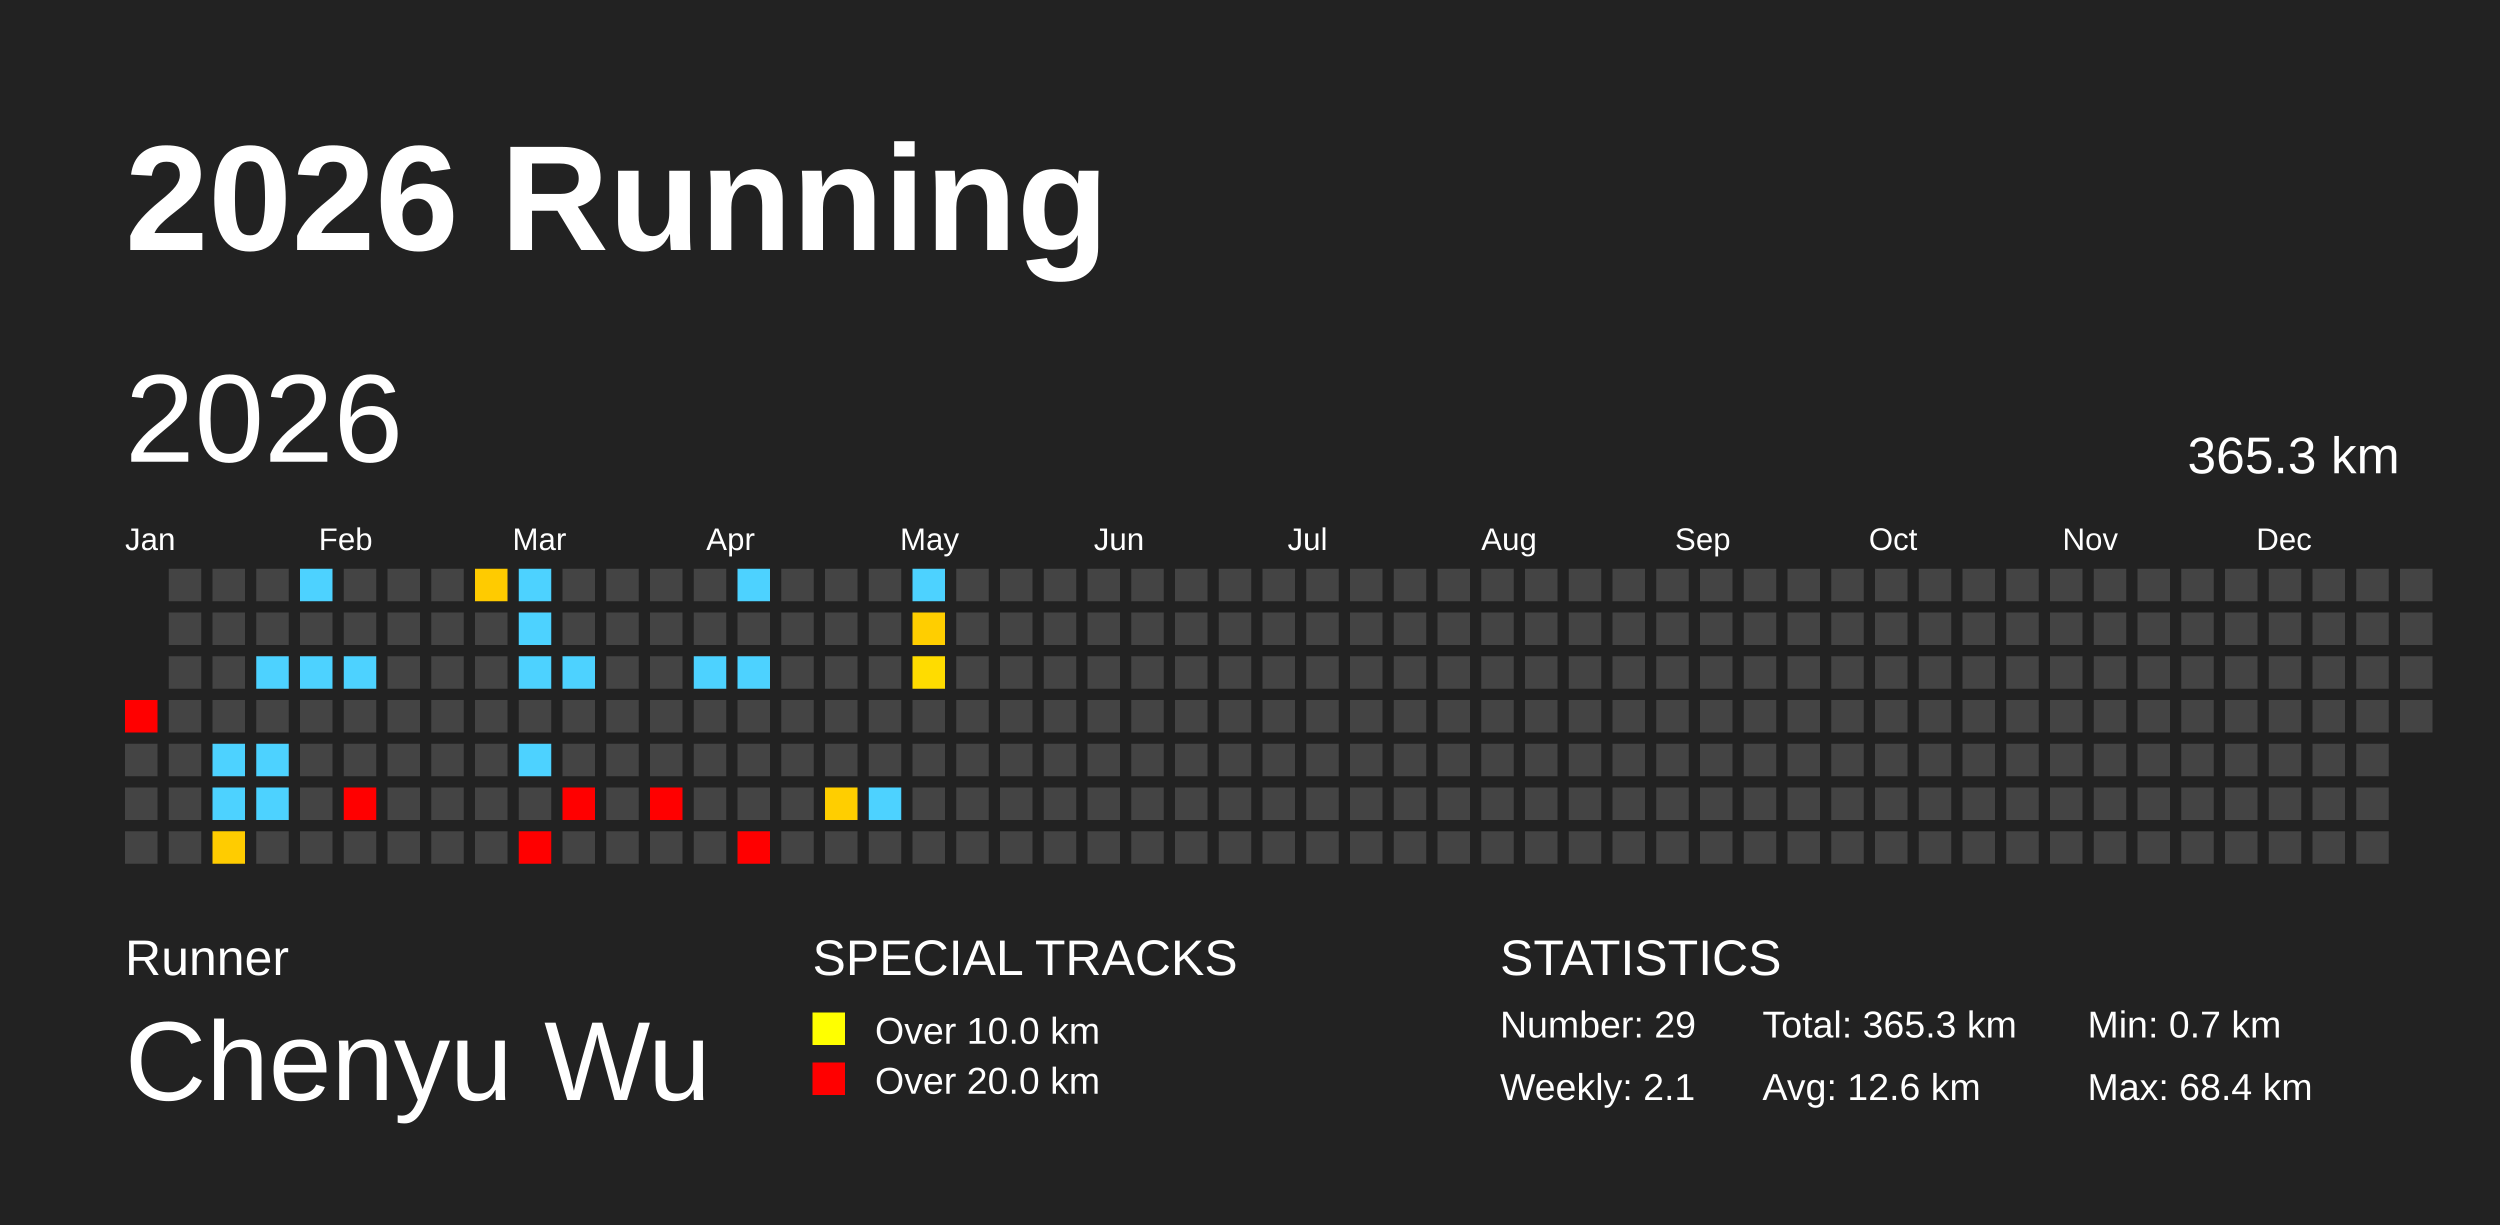
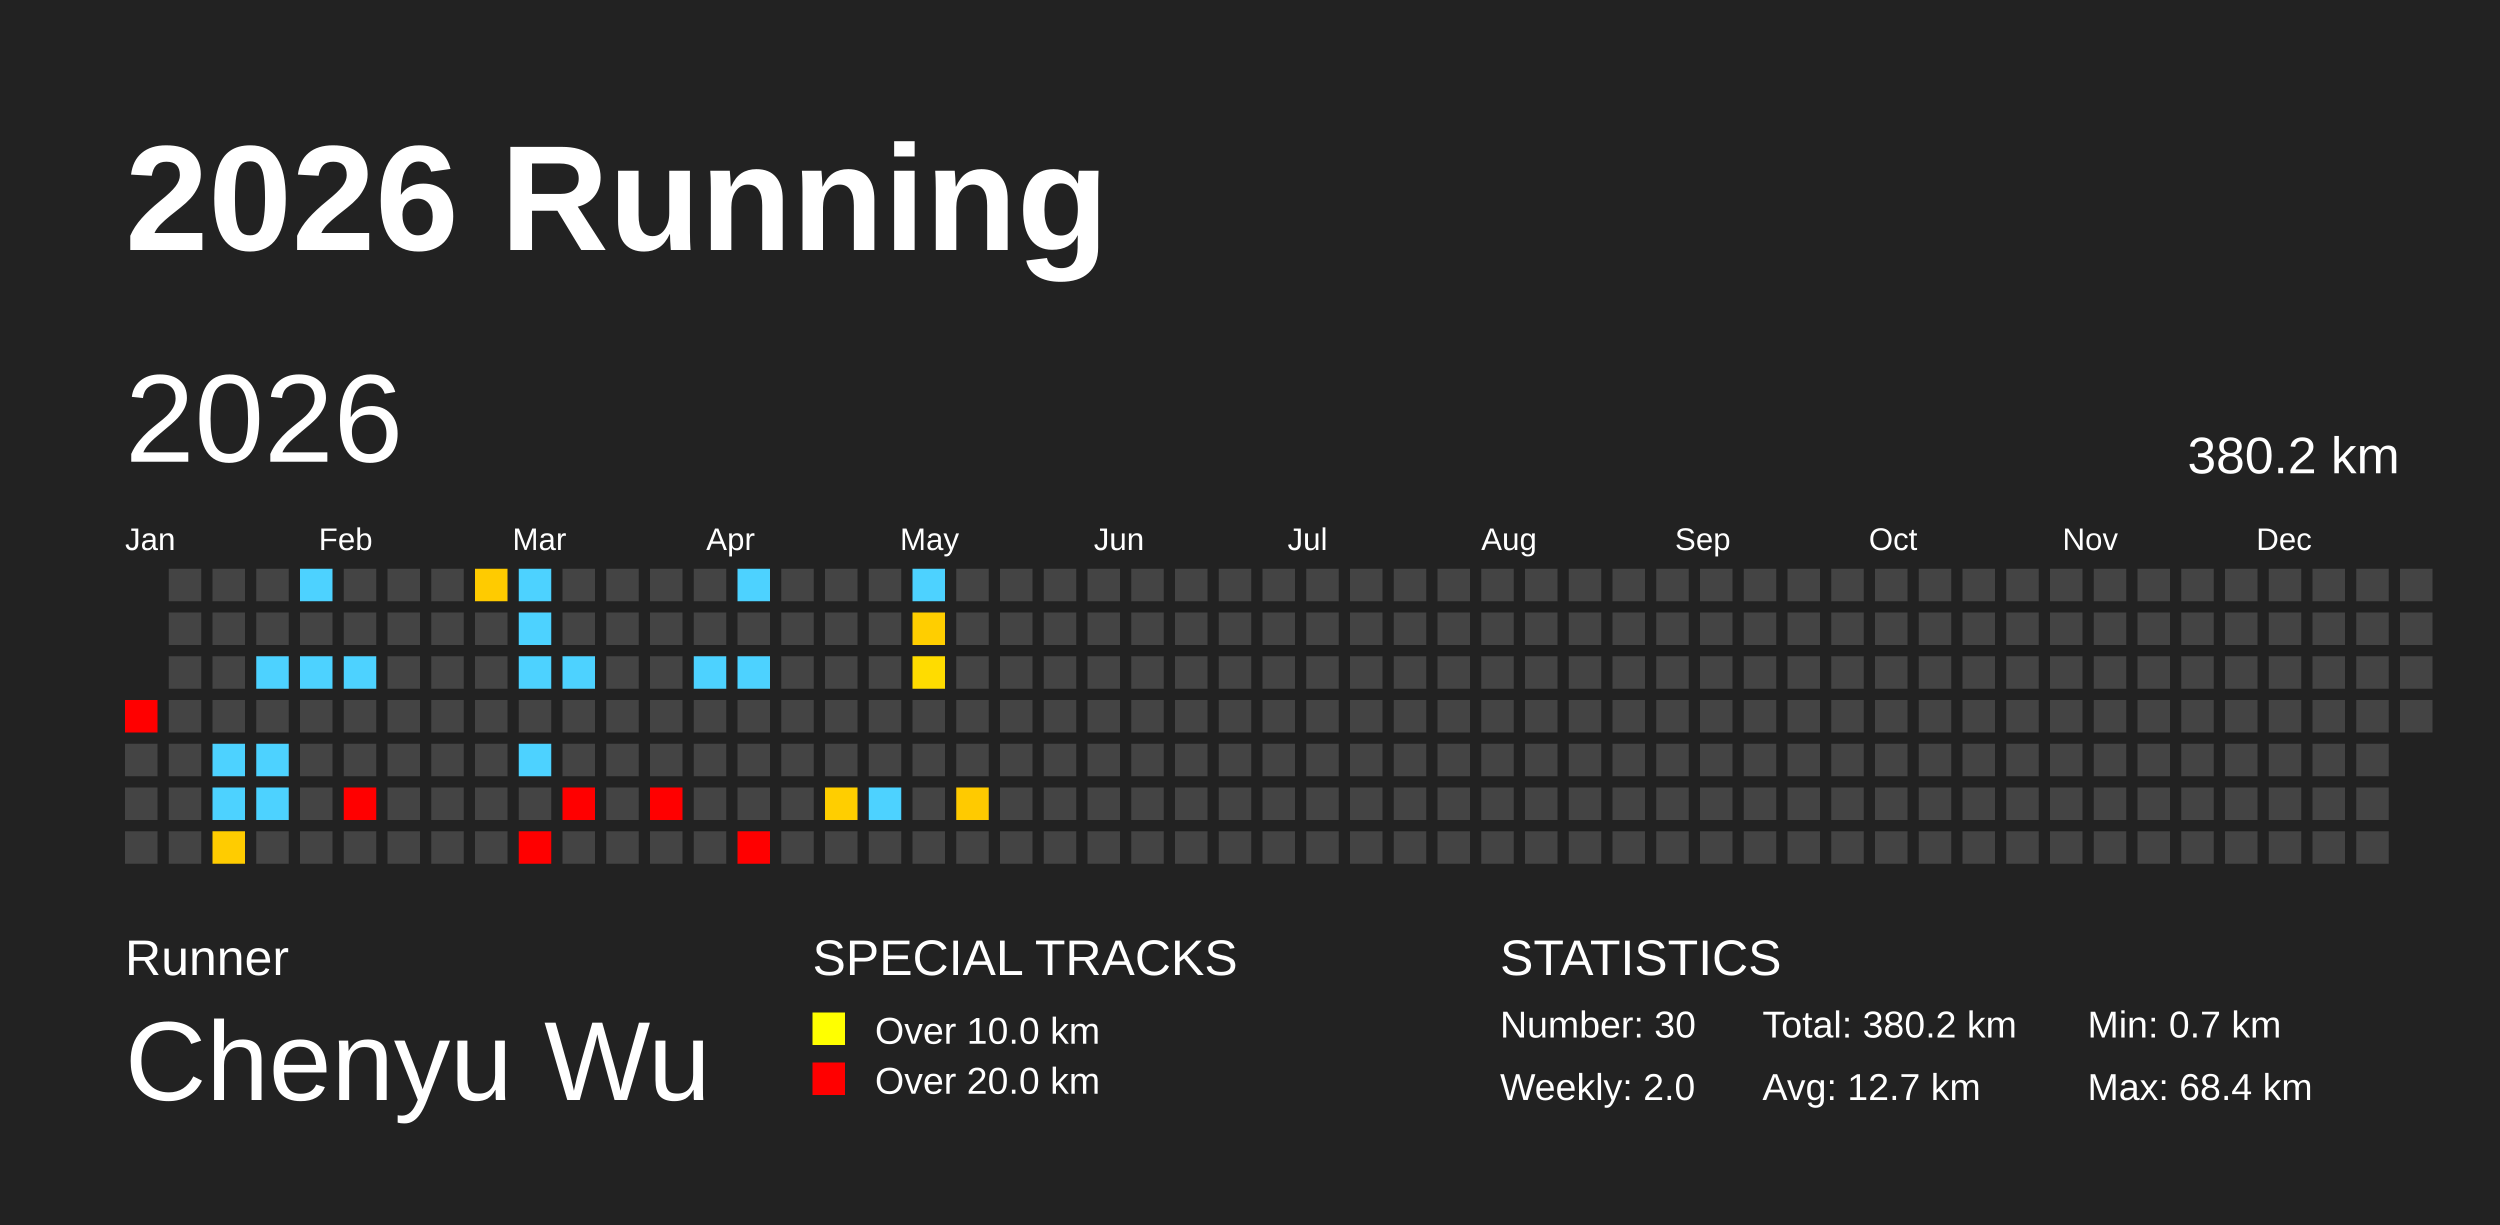
<svg xmlns="http://www.w3.org/2000/svg" baseProfile="full" height="98mm" version="1.1" viewBox="0,0,200,98" width="200mm">
  <defs />
  <rect fill="#222222" height="98" width="200" x="0" y="0" />
  <text fill="#FFFFFF" style="font-size:12px; font-family:Arial; font-weight:bold;" x="10" y="20">2026 Running</text>
  <text fill="#FFFFFF" style="font-size:4px; font-family:Arial" x="10" y="78">Runner</text>
  <text fill="#FFFFFF" style="font-size:9px; font-family:Arial" x="10" y="88">Chenyu Wu</text>
  <text fill="#FFFFFF" style="font-size:4px; font-family:Arial" x="65" y="78">SPECIAL TRACKS</text>
  <rect fill="yellow" height="2.6" width="2.6" x="65" y="81" />
  <text fill="#FFFFFF" style="font-size:3px; font-family:Arial" x="70" y="83.5">Over 10.0 km</text>
  <rect fill="red" height="2.6" width="2.6" x="65" y="85" />
  <text fill="#FFFFFF" style="font-size:3px; font-family:Arial" x="70" y="87.5">Over 20.0 km</text>
  <text fill="#FFFFFF" style="font-size:4px; font-family:Arial" x="120" y="78">STATISTICS</text>
-   <text fill="#FFFFFF" style="font-size:3px; font-family:Arial" x="120" y="83">Number: 29</text>
-   <text fill="#FFFFFF" style="font-size:3px; font-family:Arial" x="120" y="88">Weekly: 2.1</text>
-   <text fill="#FFFFFF" style="font-size:3px; font-family:Arial" x="141" y="83">Total: 365.3 km</text>
-   <text fill="#FFFFFF" style="font-size:3px; font-family:Arial" x="141" y="88">Avg: 12.6 km</text>
+   <text fill="#FFFFFF" style="font-size:3px; font-family:Arial" x="120" y="83">Number: 30</text>
+   <text fill="#FFFFFF" style="font-size:3px; font-family:Arial" x="120" y="88">Weekly: 2.0</text>
+   <text fill="#FFFFFF" style="font-size:3px; font-family:Arial" x="141" y="83">Total: 380.2 km</text>
+   <text fill="#FFFFFF" style="font-size:3px; font-family:Arial" x="141" y="88">Avg: 12.7 km</text>
  <text fill="#FFFFFF" style="font-size:3px; font-family:Arial" x="167" y="83">Min: 0.7 km</text>
  <text fill="#FFFFFF" style="font-size:3px; font-family:Arial" x="167" y="88">Max: 68.4 km</text>
  <text dominant-baseline="hanging" fill="#FFFFFF" style="font-size:10.0px; font-family:Arial;" x="10" y="30">2026</text>
-   <text dominant-baseline="hanging" fill="#FFFFFF" style="font-size:4.125px; font-family:Arial;" x="175" y="35">365.3 km</text>
+   <text dominant-baseline="hanging" fill="#FFFFFF" style="font-size:4.125px; font-family:Arial;" x="175" y="35">380.2 km</text>
  <text fill="#FFFFFF" style="font-size:2.5px; font-family:Arial" x="10.0" y="44">Jan</text>
  <text fill="#FFFFFF" style="font-size:2.5px; font-family:Arial" x="25.5" y="44">Feb</text>
  <text fill="#FFFFFF" style="font-size:2.5px; font-family:Arial" x="41.0" y="44">Mar</text>
  <text fill="#FFFFFF" style="font-size:2.5px; font-family:Arial" x="56.5" y="44">Apr</text>
  <text fill="#FFFFFF" style="font-size:2.5px; font-family:Arial" x="72.0" y="44">May</text>
  <text fill="#FFFFFF" style="font-size:2.5px; font-family:Arial" x="87.5" y="44">Jun</text>
  <text fill="#FFFFFF" style="font-size:2.5px; font-family:Arial" x="103.0" y="44">Jul</text>
  <text fill="#FFFFFF" style="font-size:2.5px; font-family:Arial" x="118.5" y="44">Aug</text>
  <text fill="#FFFFFF" style="font-size:2.5px; font-family:Arial" x="134.0" y="44">Sep</text>
  <text fill="#FFFFFF" style="font-size:2.5px; font-family:Arial" x="149.5" y="44">Oct</text>
  <text fill="#FFFFFF" style="font-size:2.5px; font-family:Arial" x="165.0" y="44">Nov</text>
  <text fill="#FFFFFF" style="font-size:2.5px; font-family:Arial" x="180.5" y="44">Dec</text>
  <rect fill="red" height="2.6" width="2.6" x="10.0" y="56.0" />
  <rect fill="#444444" height="2.6" width="2.6" x="10.0" y="59.5" />
  <rect fill="#444444" height="2.6" width="2.6" x="10.0" y="63.0" />
  <rect fill="#444444" height="2.6" width="2.6" x="10.0" y="66.5" />
  <rect fill="#444444" height="2.6" width="2.6" x="13.5" y="45.5" />
  <rect fill="#444444" height="2.6" width="2.6" x="13.5" y="49.0" />
  <rect fill="#444444" height="2.6" width="2.6" x="13.5" y="52.5" />
  <rect fill="#444444" height="2.6" width="2.6" x="13.5" y="56.0" />
  <rect fill="#444444" height="2.6" width="2.6" x="13.5" y="59.5" />
  <rect fill="#444444" height="2.6" width="2.6" x="13.5" y="63.0" />
  <rect fill="#444444" height="2.6" width="2.6" x="13.5" y="66.5" />
  <rect fill="#444444" height="2.6" width="2.6" x="17.0" y="45.5" />
  <rect fill="#444444" height="2.6" width="2.6" x="17.0" y="49.0" />
  <rect fill="#444444" height="2.6" width="2.6" x="17.0" y="52.5" />
  <rect fill="#444444" height="2.6" width="2.6" x="17.0" y="56.0" />
  <rect fill="#4dd2ff" height="2.6" width="2.6" x="17.0" y="59.5" />
  <rect fill="#4dd2ff" height="2.6" width="2.6" x="17.0" y="63.0" />
  <rect fill="#ffcc00" height="2.6" width="2.6" x="17.0" y="66.5" />
  <rect fill="#444444" height="2.6" width="2.6" x="20.5" y="45.5" />
  <rect fill="#444444" height="2.6" width="2.6" x="20.5" y="49.0" />
  <rect fill="#4dd2ff" height="2.6" width="2.6" x="20.5" y="52.5" />
  <rect fill="#444444" height="2.6" width="2.6" x="20.5" y="56.0" />
  <rect fill="#4dd2ff" height="2.6" width="2.6" x="20.5" y="59.5" />
  <rect fill="#4dd2ff" height="2.6" width="2.6" x="20.5" y="63.0" />
  <rect fill="#444444" height="2.6" width="2.6" x="20.5" y="66.5" />
  <rect fill="#4dd2ff" height="2.6" width="2.6" x="24.0" y="45.5" />
  <rect fill="#444444" height="2.6" width="2.6" x="24.0" y="49.0" />
  <rect fill="#4dd2ff" height="2.6" width="2.6" x="24.0" y="52.5" />
  <rect fill="#444444" height="2.6" width="2.6" x="24.0" y="56.0" />
  <rect fill="#444444" height="2.6" width="2.6" x="24.0" y="59.5" />
  <rect fill="#444444" height="2.6" width="2.6" x="24.0" y="63.0" />
  <rect fill="#444444" height="2.6" width="2.6" x="24.0" y="66.5" />
  <rect fill="#444444" height="2.6" width="2.6" x="27.5" y="45.5" />
  <rect fill="#444444" height="2.6" width="2.6" x="27.5" y="49.0" />
  <rect fill="#4dd2ff" height="2.6" width="2.6" x="27.5" y="52.5" />
  <rect fill="#444444" height="2.6" width="2.6" x="27.5" y="56.0" />
  <rect fill="#444444" height="2.6" width="2.6" x="27.5" y="59.5" />
  <rect fill="red" height="2.6" width="2.6" x="27.5" y="63.0" />
  <rect fill="#444444" height="2.6" width="2.6" x="27.5" y="66.5" />
  <rect fill="#444444" height="2.6" width="2.6" x="31.0" y="45.5" />
  <rect fill="#444444" height="2.6" width="2.6" x="31.0" y="49.0" />
  <rect fill="#444444" height="2.6" width="2.6" x="31.0" y="52.5" />
  <rect fill="#444444" height="2.6" width="2.6" x="31.0" y="56.0" />
  <rect fill="#444444" height="2.6" width="2.6" x="31.0" y="59.5" />
  <rect fill="#444444" height="2.6" width="2.6" x="31.0" y="63.0" />
  <rect fill="#444444" height="2.6" width="2.6" x="31.0" y="66.5" />
  <rect fill="#444444" height="2.6" width="2.6" x="34.5" y="45.5" />
  <rect fill="#444444" height="2.6" width="2.6" x="34.5" y="49.0" />
  <rect fill="#444444" height="2.6" width="2.6" x="34.5" y="52.5" />
  <rect fill="#444444" height="2.6" width="2.6" x="34.5" y="56.0" />
  <rect fill="#444444" height="2.6" width="2.6" x="34.5" y="59.5" />
  <rect fill="#444444" height="2.6" width="2.6" x="34.5" y="63.0" />
  <rect fill="#444444" height="2.6" width="2.6" x="34.5" y="66.5" />
  <rect fill="#ffcb00" height="2.6" width="2.6" x="38.0" y="45.5" />
  <rect fill="#444444" height="2.6" width="2.6" x="38.0" y="49.0" />
  <rect fill="#444444" height="2.6" width="2.6" x="38.0" y="52.5" />
  <rect fill="#444444" height="2.6" width="2.6" x="38.0" y="56.0" />
  <rect fill="#444444" height="2.6" width="2.6" x="38.0" y="59.5" />
  <rect fill="#444444" height="2.6" width="2.6" x="38.0" y="63.0" />
  <rect fill="#444444" height="2.6" width="2.6" x="38.0" y="66.5" />
  <rect fill="#4dd2ff" height="2.6" width="2.6" x="41.5" y="45.5" />
  <rect fill="#4dd2ff" height="2.6" width="2.6" x="41.5" y="49.0" />
  <rect fill="#4dd2ff" height="2.6" width="2.6" x="41.5" y="52.5" />
  <rect fill="#444444" height="2.6" width="2.6" x="41.5" y="56.0" />
  <rect fill="#4dd2ff" height="2.6" width="2.6" x="41.5" y="59.5" />
  <rect fill="#444444" height="2.6" width="2.6" x="41.5" y="63.0" />
  <rect fill="red" height="2.6" width="2.6" x="41.5" y="66.5" />
  <rect fill="#444444" height="2.6" width="2.6" x="45.0" y="45.5" />
  <rect fill="#444444" height="2.6" width="2.6" x="45.0" y="49.0" />
  <rect fill="#4dd2ff" height="2.6" width="2.6" x="45.0" y="52.5" />
  <rect fill="#444444" height="2.6" width="2.6" x="45.0" y="56.0" />
  <rect fill="#444444" height="2.6" width="2.6" x="45.0" y="59.5" />
  <rect fill="red" height="2.6" width="2.6" x="45.0" y="63.0" />
  <rect fill="#444444" height="2.6" width="2.6" x="45.0" y="66.5" />
  <rect fill="#444444" height="2.6" width="2.6" x="48.5" y="45.5" />
  <rect fill="#444444" height="2.6" width="2.6" x="48.5" y="49.0" />
  <rect fill="#444444" height="2.6" width="2.6" x="48.5" y="52.5" />
  <rect fill="#444444" height="2.6" width="2.6" x="48.5" y="56.0" />
  <rect fill="#444444" height="2.6" width="2.6" x="48.5" y="59.5" />
  <rect fill="#444444" height="2.6" width="2.6" x="48.5" y="63.0" />
  <rect fill="#444444" height="2.6" width="2.6" x="48.5" y="66.5" />
  <rect fill="#444444" height="2.6" width="2.6" x="52.0" y="45.5" />
  <rect fill="#444444" height="2.6" width="2.6" x="52.0" y="49.0" />
  <rect fill="#444444" height="2.6" width="2.6" x="52.0" y="52.5" />
  <rect fill="#444444" height="2.6" width="2.6" x="52.0" y="56.0" />
  <rect fill="#444444" height="2.6" width="2.6" x="52.0" y="59.5" />
  <rect fill="red" height="2.6" width="2.6" x="52.0" y="63.0" />
  <rect fill="#444444" height="2.6" width="2.6" x="52.0" y="66.5" />
  <rect fill="#444444" height="2.6" width="2.6" x="55.5" y="45.5" />
  <rect fill="#444444" height="2.6" width="2.6" x="55.5" y="49.0" />
  <rect fill="#4dd2ff" height="2.6" width="2.6" x="55.5" y="52.5" />
  <rect fill="#444444" height="2.6" width="2.6" x="55.5" y="56.0" />
  <rect fill="#444444" height="2.6" width="2.6" x="55.5" y="59.5" />
  <rect fill="#444444" height="2.6" width="2.6" x="55.5" y="63.0" />
  <rect fill="#444444" height="2.6" width="2.6" x="55.5" y="66.5" />
  <rect fill="#4dd2ff" height="2.6" width="2.6" x="59.0" y="45.5" />
  <rect fill="#444444" height="2.6" width="2.6" x="59.0" y="49.0" />
  <rect fill="#4dd2ff" height="2.6" width="2.6" x="59.0" y="52.5" />
  <rect fill="#444444" height="2.6" width="2.6" x="59.0" y="56.0" />
  <rect fill="#444444" height="2.6" width="2.6" x="59.0" y="59.5" />
  <rect fill="#444444" height="2.6" width="2.6" x="59.0" y="63.0" />
  <rect fill="red" height="2.6" width="2.6" x="59.0" y="66.5" />
  <rect fill="#444444" height="2.6" width="2.6" x="62.5" y="45.5" />
  <rect fill="#444444" height="2.6" width="2.6" x="62.5" y="49.0" />
  <rect fill="#444444" height="2.6" width="2.6" x="62.5" y="52.5" />
  <rect fill="#444444" height="2.6" width="2.6" x="62.5" y="56.0" />
  <rect fill="#444444" height="2.6" width="2.6" x="62.5" y="59.5" />
  <rect fill="#444444" height="2.6" width="2.6" x="62.5" y="63.0" />
  <rect fill="#444444" height="2.6" width="2.6" x="62.5" y="66.5" />
  <rect fill="#444444" height="2.6" width="2.6" x="66.0" y="45.5" />
  <rect fill="#444444" height="2.6" width="2.6" x="66.0" y="49.0" />
  <rect fill="#444444" height="2.6" width="2.6" x="66.0" y="52.5" />
  <rect fill="#444444" height="2.6" width="2.6" x="66.0" y="56.0" />
  <rect fill="#444444" height="2.6" width="2.6" x="66.0" y="59.5" />
  <rect fill="#ffce00" height="2.6" width="2.6" x="66.0" y="63.0" />
  <rect fill="#444444" height="2.6" width="2.6" x="66.0" y="66.5" />
  <rect fill="#444444" height="2.6" width="2.6" x="69.5" y="45.5" />
  <rect fill="#444444" height="2.6" width="2.6" x="69.5" y="49.0" />
  <rect fill="#444444" height="2.6" width="2.6" x="69.5" y="52.5" />
  <rect fill="#444444" height="2.6" width="2.6" x="69.5" y="56.0" />
  <rect fill="#444444" height="2.6" width="2.6" x="69.5" y="59.5" />
  <rect fill="#4dd2ff" height="2.6" width="2.6" x="69.5" y="63.0" />
  <rect fill="#444444" height="2.6" width="2.6" x="69.5" y="66.5" />
  <rect fill="#4dd2ff" height="2.6" width="2.6" x="73.0" y="45.5" />
  <rect fill="#ffce00" height="2.6" width="2.6" x="73.0" y="49.0" />
  <rect fill="#ffdc00" height="2.6" width="2.6" x="73.0" y="52.5" />
  <rect fill="#444444" height="2.6" width="2.6" x="73.0" y="56.0" />
  <rect fill="#444444" height="2.6" width="2.6" x="73.0" y="59.5" />
  <rect fill="#444444" height="2.6" width="2.6" x="73.0" y="63.0" />
  <rect fill="#444444" height="2.6" width="2.6" x="73.0" y="66.5" />
  <rect fill="#444444" height="2.6" width="2.6" x="76.5" y="45.5" />
  <rect fill="#444444" height="2.6" width="2.6" x="76.5" y="49.0" />
  <rect fill="#444444" height="2.6" width="2.6" x="76.5" y="52.5" />
  <rect fill="#444444" height="2.6" width="2.6" x="76.5" y="56.0" />
  <rect fill="#444444" height="2.6" width="2.6" x="76.5" y="59.5" />
-   <rect fill="#444444" height="2.6" width="2.6" x="76.5" y="63.0" />
+   <rect fill="#ffca00" height="2.6" width="2.6" x="76.5" y="63.0" />
  <rect fill="#444444" height="2.6" width="2.6" x="76.5" y="66.5" />
  <rect fill="#444444" height="2.6" width="2.6" x="80.0" y="45.5" />
  <rect fill="#444444" height="2.6" width="2.6" x="80.0" y="49.0" />
  <rect fill="#444444" height="2.6" width="2.6" x="80.0" y="52.5" />
  <rect fill="#444444" height="2.6" width="2.6" x="80.0" y="56.0" />
  <rect fill="#444444" height="2.6" width="2.6" x="80.0" y="59.5" />
  <rect fill="#444444" height="2.6" width="2.6" x="80.0" y="63.0" />
  <rect fill="#444444" height="2.6" width="2.6" x="80.0" y="66.5" />
  <rect fill="#444444" height="2.6" width="2.6" x="83.5" y="45.5" />
  <rect fill="#444444" height="2.6" width="2.6" x="83.5" y="49.0" />
  <rect fill="#444444" height="2.6" width="2.6" x="83.5" y="52.5" />
  <rect fill="#444444" height="2.6" width="2.6" x="83.5" y="56.0" />
  <rect fill="#444444" height="2.6" width="2.6" x="83.5" y="59.5" />
  <rect fill="#444444" height="2.6" width="2.6" x="83.5" y="63.0" />
  <rect fill="#444444" height="2.6" width="2.6" x="83.5" y="66.5" />
  <rect fill="#444444" height="2.6" width="2.6" x="87.0" y="45.5" />
  <rect fill="#444444" height="2.6" width="2.6" x="87.0" y="49.0" />
  <rect fill="#444444" height="2.6" width="2.6" x="87.0" y="52.5" />
  <rect fill="#444444" height="2.6" width="2.6" x="87.0" y="56.0" />
  <rect fill="#444444" height="2.6" width="2.6" x="87.0" y="59.5" />
  <rect fill="#444444" height="2.6" width="2.6" x="87.0" y="63.0" />
  <rect fill="#444444" height="2.6" width="2.6" x="87.0" y="66.5" />
  <rect fill="#444444" height="2.6" width="2.6" x="90.5" y="45.5" />
  <rect fill="#444444" height="2.6" width="2.6" x="90.5" y="49.0" />
  <rect fill="#444444" height="2.6" width="2.6" x="90.5" y="52.5" />
  <rect fill="#444444" height="2.6" width="2.6" x="90.5" y="56.0" />
  <rect fill="#444444" height="2.6" width="2.6" x="90.5" y="59.5" />
  <rect fill="#444444" height="2.6" width="2.6" x="90.5" y="63.0" />
  <rect fill="#444444" height="2.6" width="2.6" x="90.5" y="66.5" />
  <rect fill="#444444" height="2.6" width="2.6" x="94.0" y="45.5" />
  <rect fill="#444444" height="2.6" width="2.6" x="94.0" y="49.0" />
  <rect fill="#444444" height="2.6" width="2.6" x="94.0" y="52.5" />
  <rect fill="#444444" height="2.6" width="2.6" x="94.0" y="56.0" />
  <rect fill="#444444" height="2.6" width="2.6" x="94.0" y="59.5" />
  <rect fill="#444444" height="2.6" width="2.6" x="94.0" y="63.0" />
  <rect fill="#444444" height="2.6" width="2.6" x="94.0" y="66.5" />
  <rect fill="#444444" height="2.6" width="2.6" x="97.5" y="45.5" />
  <rect fill="#444444" height="2.6" width="2.6" x="97.5" y="49.0" />
  <rect fill="#444444" height="2.6" width="2.6" x="97.5" y="52.5" />
  <rect fill="#444444" height="2.6" width="2.6" x="97.5" y="56.0" />
  <rect fill="#444444" height="2.6" width="2.6" x="97.5" y="59.5" />
  <rect fill="#444444" height="2.6" width="2.6" x="97.5" y="63.0" />
  <rect fill="#444444" height="2.6" width="2.6" x="97.5" y="66.5" />
  <rect fill="#444444" height="2.6" width="2.6" x="101.0" y="45.5" />
  <rect fill="#444444" height="2.6" width="2.6" x="101.0" y="49.0" />
  <rect fill="#444444" height="2.6" width="2.6" x="101.0" y="52.5" />
  <rect fill="#444444" height="2.6" width="2.6" x="101.0" y="56.0" />
  <rect fill="#444444" height="2.6" width="2.6" x="101.0" y="59.5" />
  <rect fill="#444444" height="2.6" width="2.6" x="101.0" y="63.0" />
  <rect fill="#444444" height="2.6" width="2.6" x="101.0" y="66.5" />
  <rect fill="#444444" height="2.6" width="2.6" x="104.5" y="45.5" />
  <rect fill="#444444" height="2.6" width="2.6" x="104.5" y="49.0" />
  <rect fill="#444444" height="2.6" width="2.6" x="104.5" y="52.5" />
  <rect fill="#444444" height="2.6" width="2.6" x="104.5" y="56.0" />
  <rect fill="#444444" height="2.6" width="2.6" x="104.5" y="59.5" />
  <rect fill="#444444" height="2.6" width="2.6" x="104.5" y="63.0" />
  <rect fill="#444444" height="2.6" width="2.6" x="104.5" y="66.5" />
  <rect fill="#444444" height="2.6" width="2.6" x="108.0" y="45.5" />
  <rect fill="#444444" height="2.6" width="2.6" x="108.0" y="49.0" />
  <rect fill="#444444" height="2.6" width="2.6" x="108.0" y="52.5" />
  <rect fill="#444444" height="2.6" width="2.6" x="108.0" y="56.0" />
  <rect fill="#444444" height="2.6" width="2.6" x="108.0" y="59.5" />
  <rect fill="#444444" height="2.6" width="2.6" x="108.0" y="63.0" />
  <rect fill="#444444" height="2.6" width="2.6" x="108.0" y="66.5" />
  <rect fill="#444444" height="2.6" width="2.6" x="111.5" y="45.5" />
  <rect fill="#444444" height="2.6" width="2.6" x="111.5" y="49.0" />
  <rect fill="#444444" height="2.6" width="2.6" x="111.5" y="52.5" />
  <rect fill="#444444" height="2.6" width="2.6" x="111.5" y="56.0" />
  <rect fill="#444444" height="2.6" width="2.6" x="111.5" y="59.5" />
  <rect fill="#444444" height="2.6" width="2.6" x="111.5" y="63.0" />
  <rect fill="#444444" height="2.6" width="2.6" x="111.5" y="66.5" />
  <rect fill="#444444" height="2.6" width="2.6" x="115.0" y="45.5" />
  <rect fill="#444444" height="2.6" width="2.6" x="115.0" y="49.0" />
  <rect fill="#444444" height="2.6" width="2.6" x="115.0" y="52.5" />
  <rect fill="#444444" height="2.6" width="2.6" x="115.0" y="56.0" />
  <rect fill="#444444" height="2.6" width="2.6" x="115.0" y="59.5" />
  <rect fill="#444444" height="2.6" width="2.6" x="115.0" y="63.0" />
  <rect fill="#444444" height="2.6" width="2.6" x="115.0" y="66.5" />
  <rect fill="#444444" height="2.6" width="2.6" x="118.5" y="45.5" />
  <rect fill="#444444" height="2.6" width="2.6" x="118.5" y="49.0" />
  <rect fill="#444444" height="2.6" width="2.6" x="118.5" y="52.5" />
  <rect fill="#444444" height="2.6" width="2.6" x="118.5" y="56.0" />
  <rect fill="#444444" height="2.6" width="2.6" x="118.5" y="59.5" />
  <rect fill="#444444" height="2.6" width="2.6" x="118.5" y="63.0" />
  <rect fill="#444444" height="2.6" width="2.6" x="118.5" y="66.5" />
  <rect fill="#444444" height="2.6" width="2.6" x="122.0" y="45.5" />
  <rect fill="#444444" height="2.6" width="2.6" x="122.0" y="49.0" />
  <rect fill="#444444" height="2.6" width="2.6" x="122.0" y="52.5" />
  <rect fill="#444444" height="2.6" width="2.6" x="122.0" y="56.0" />
  <rect fill="#444444" height="2.6" width="2.6" x="122.0" y="59.5" />
  <rect fill="#444444" height="2.6" width="2.6" x="122.0" y="63.0" />
  <rect fill="#444444" height="2.6" width="2.6" x="122.0" y="66.5" />
  <rect fill="#444444" height="2.6" width="2.6" x="125.5" y="45.5" />
  <rect fill="#444444" height="2.6" width="2.6" x="125.5" y="49.0" />
  <rect fill="#444444" height="2.6" width="2.6" x="125.5" y="52.5" />
  <rect fill="#444444" height="2.6" width="2.6" x="125.5" y="56.0" />
  <rect fill="#444444" height="2.6" width="2.6" x="125.5" y="59.5" />
  <rect fill="#444444" height="2.6" width="2.6" x="125.5" y="63.0" />
  <rect fill="#444444" height="2.6" width="2.6" x="125.5" y="66.5" />
  <rect fill="#444444" height="2.6" width="2.6" x="129.0" y="45.5" />
  <rect fill="#444444" height="2.6" width="2.6" x="129.0" y="49.0" />
  <rect fill="#444444" height="2.6" width="2.6" x="129.0" y="52.5" />
  <rect fill="#444444" height="2.6" width="2.6" x="129.0" y="56.0" />
  <rect fill="#444444" height="2.6" width="2.6" x="129.0" y="59.5" />
  <rect fill="#444444" height="2.6" width="2.6" x="129.0" y="63.0" />
  <rect fill="#444444" height="2.6" width="2.6" x="129.0" y="66.5" />
  <rect fill="#444444" height="2.6" width="2.6" x="132.5" y="45.5" />
  <rect fill="#444444" height="2.6" width="2.6" x="132.5" y="49.0" />
  <rect fill="#444444" height="2.6" width="2.6" x="132.5" y="52.5" />
  <rect fill="#444444" height="2.6" width="2.6" x="132.5" y="56.0" />
  <rect fill="#444444" height="2.6" width="2.6" x="132.5" y="59.5" />
  <rect fill="#444444" height="2.6" width="2.6" x="132.5" y="63.0" />
  <rect fill="#444444" height="2.6" width="2.6" x="132.5" y="66.5" />
  <rect fill="#444444" height="2.6" width="2.6" x="136.0" y="45.5" />
  <rect fill="#444444" height="2.6" width="2.6" x="136.0" y="49.0" />
  <rect fill="#444444" height="2.6" width="2.6" x="136.0" y="52.5" />
  <rect fill="#444444" height="2.6" width="2.6" x="136.0" y="56.0" />
  <rect fill="#444444" height="2.6" width="2.6" x="136.0" y="59.5" />
  <rect fill="#444444" height="2.6" width="2.6" x="136.0" y="63.0" />
  <rect fill="#444444" height="2.6" width="2.6" x="136.0" y="66.5" />
  <rect fill="#444444" height="2.6" width="2.6" x="139.5" y="45.5" />
  <rect fill="#444444" height="2.6" width="2.6" x="139.5" y="49.0" />
  <rect fill="#444444" height="2.6" width="2.6" x="139.5" y="52.5" />
  <rect fill="#444444" height="2.6" width="2.6" x="139.5" y="56.0" />
  <rect fill="#444444" height="2.6" width="2.6" x="139.5" y="59.5" />
  <rect fill="#444444" height="2.6" width="2.6" x="139.5" y="63.0" />
  <rect fill="#444444" height="2.6" width="2.6" x="139.5" y="66.5" />
  <rect fill="#444444" height="2.6" width="2.6" x="143.0" y="45.5" />
  <rect fill="#444444" height="2.6" width="2.6" x="143.0" y="49.0" />
  <rect fill="#444444" height="2.6" width="2.6" x="143.0" y="52.5" />
  <rect fill="#444444" height="2.6" width="2.6" x="143.0" y="56.0" />
  <rect fill="#444444" height="2.6" width="2.6" x="143.0" y="59.5" />
  <rect fill="#444444" height="2.6" width="2.6" x="143.0" y="63.0" />
  <rect fill="#444444" height="2.6" width="2.6" x="143.0" y="66.5" />
  <rect fill="#444444" height="2.6" width="2.6" x="146.5" y="45.5" />
  <rect fill="#444444" height="2.6" width="2.6" x="146.5" y="49.0" />
  <rect fill="#444444" height="2.6" width="2.6" x="146.5" y="52.5" />
  <rect fill="#444444" height="2.6" width="2.6" x="146.5" y="56.0" />
  <rect fill="#444444" height="2.6" width="2.6" x="146.5" y="59.5" />
  <rect fill="#444444" height="2.6" width="2.6" x="146.5" y="63.0" />
  <rect fill="#444444" height="2.6" width="2.6" x="146.5" y="66.5" />
  <rect fill="#444444" height="2.6" width="2.6" x="150.0" y="45.5" />
  <rect fill="#444444" height="2.6" width="2.6" x="150.0" y="49.0" />
  <rect fill="#444444" height="2.6" width="2.6" x="150.0" y="52.5" />
  <rect fill="#444444" height="2.6" width="2.6" x="150.0" y="56.0" />
  <rect fill="#444444" height="2.6" width="2.6" x="150.0" y="59.5" />
  <rect fill="#444444" height="2.6" width="2.6" x="150.0" y="63.0" />
  <rect fill="#444444" height="2.6" width="2.6" x="150.0" y="66.5" />
  <rect fill="#444444" height="2.6" width="2.6" x="153.5" y="45.5" />
  <rect fill="#444444" height="2.6" width="2.6" x="153.5" y="49.0" />
  <rect fill="#444444" height="2.6" width="2.6" x="153.5" y="52.5" />
  <rect fill="#444444" height="2.6" width="2.6" x="153.5" y="56.0" />
  <rect fill="#444444" height="2.6" width="2.6" x="153.5" y="59.5" />
  <rect fill="#444444" height="2.6" width="2.6" x="153.5" y="63.0" />
  <rect fill="#444444" height="2.6" width="2.6" x="153.5" y="66.5" />
  <rect fill="#444444" height="2.6" width="2.6" x="157.0" y="45.5" />
  <rect fill="#444444" height="2.6" width="2.6" x="157.0" y="49.0" />
  <rect fill="#444444" height="2.6" width="2.6" x="157.0" y="52.5" />
  <rect fill="#444444" height="2.6" width="2.6" x="157.0" y="56.0" />
  <rect fill="#444444" height="2.6" width="2.6" x="157.0" y="59.5" />
  <rect fill="#444444" height="2.6" width="2.6" x="157.0" y="63.0" />
  <rect fill="#444444" height="2.6" width="2.6" x="157.0" y="66.5" />
  <rect fill="#444444" height="2.6" width="2.6" x="160.5" y="45.5" />
  <rect fill="#444444" height="2.6" width="2.6" x="160.5" y="49.0" />
  <rect fill="#444444" height="2.6" width="2.6" x="160.5" y="52.5" />
  <rect fill="#444444" height="2.6" width="2.6" x="160.5" y="56.0" />
  <rect fill="#444444" height="2.6" width="2.6" x="160.5" y="59.5" />
  <rect fill="#444444" height="2.6" width="2.6" x="160.5" y="63.0" />
  <rect fill="#444444" height="2.6" width="2.6" x="160.5" y="66.5" />
  <rect fill="#444444" height="2.6" width="2.6" x="164.0" y="45.5" />
  <rect fill="#444444" height="2.6" width="2.6" x="164.0" y="49.0" />
  <rect fill="#444444" height="2.6" width="2.6" x="164.0" y="52.5" />
  <rect fill="#444444" height="2.6" width="2.6" x="164.0" y="56.0" />
  <rect fill="#444444" height="2.6" width="2.6" x="164.0" y="59.5" />
  <rect fill="#444444" height="2.6" width="2.6" x="164.0" y="63.0" />
  <rect fill="#444444" height="2.6" width="2.6" x="164.0" y="66.5" />
  <rect fill="#444444" height="2.6" width="2.6" x="167.5" y="45.5" />
  <rect fill="#444444" height="2.6" width="2.6" x="167.5" y="49.0" />
  <rect fill="#444444" height="2.6" width="2.6" x="167.5" y="52.5" />
  <rect fill="#444444" height="2.6" width="2.6" x="167.5" y="56.0" />
  <rect fill="#444444" height="2.6" width="2.6" x="167.5" y="59.5" />
  <rect fill="#444444" height="2.6" width="2.6" x="167.5" y="63.0" />
  <rect fill="#444444" height="2.6" width="2.6" x="167.5" y="66.5" />
  <rect fill="#444444" height="2.6" width="2.6" x="171.0" y="45.5" />
  <rect fill="#444444" height="2.6" width="2.6" x="171.0" y="49.0" />
  <rect fill="#444444" height="2.6" width="2.6" x="171.0" y="52.5" />
  <rect fill="#444444" height="2.6" width="2.6" x="171.0" y="56.0" />
  <rect fill="#444444" height="2.6" width="2.6" x="171.0" y="59.5" />
  <rect fill="#444444" height="2.6" width="2.6" x="171.0" y="63.0" />
  <rect fill="#444444" height="2.6" width="2.6" x="171.0" y="66.5" />
  <rect fill="#444444" height="2.6" width="2.6" x="174.5" y="45.5" />
  <rect fill="#444444" height="2.6" width="2.6" x="174.5" y="49.0" />
  <rect fill="#444444" height="2.6" width="2.6" x="174.5" y="52.5" />
  <rect fill="#444444" height="2.6" width="2.6" x="174.5" y="56.0" />
  <rect fill="#444444" height="2.6" width="2.6" x="174.5" y="59.5" />
  <rect fill="#444444" height="2.6" width="2.6" x="174.5" y="63.0" />
  <rect fill="#444444" height="2.6" width="2.6" x="174.5" y="66.5" />
  <rect fill="#444444" height="2.6" width="2.6" x="178.0" y="45.5" />
  <rect fill="#444444" height="2.6" width="2.6" x="178.0" y="49.0" />
  <rect fill="#444444" height="2.6" width="2.6" x="178.0" y="52.5" />
  <rect fill="#444444" height="2.6" width="2.6" x="178.0" y="56.0" />
  <rect fill="#444444" height="2.6" width="2.6" x="178.0" y="59.5" />
  <rect fill="#444444" height="2.6" width="2.6" x="178.0" y="63.0" />
  <rect fill="#444444" height="2.6" width="2.6" x="178.0" y="66.5" />
  <rect fill="#444444" height="2.6" width="2.6" x="181.5" y="45.5" />
  <rect fill="#444444" height="2.6" width="2.6" x="181.5" y="49.0" />
  <rect fill="#444444" height="2.6" width="2.6" x="181.5" y="52.5" />
  <rect fill="#444444" height="2.6" width="2.6" x="181.5" y="56.0" />
  <rect fill="#444444" height="2.6" width="2.6" x="181.5" y="59.5" />
  <rect fill="#444444" height="2.6" width="2.6" x="181.5" y="63.0" />
  <rect fill="#444444" height="2.6" width="2.6" x="181.5" y="66.5" />
  <rect fill="#444444" height="2.6" width="2.6" x="185.0" y="45.5" />
  <rect fill="#444444" height="2.6" width="2.6" x="185.0" y="49.0" />
  <rect fill="#444444" height="2.6" width="2.6" x="185.0" y="52.5" />
  <rect fill="#444444" height="2.6" width="2.6" x="185.0" y="56.0" />
  <rect fill="#444444" height="2.6" width="2.6" x="185.0" y="59.5" />
  <rect fill="#444444" height="2.6" width="2.6" x="185.0" y="63.0" />
  <rect fill="#444444" height="2.6" width="2.6" x="185.0" y="66.5" />
  <rect fill="#444444" height="2.6" width="2.6" x="188.5" y="45.5" />
  <rect fill="#444444" height="2.6" width="2.6" x="188.5" y="49.0" />
  <rect fill="#444444" height="2.6" width="2.6" x="188.5" y="52.5" />
  <rect fill="#444444" height="2.6" width="2.6" x="188.5" y="56.0" />
  <rect fill="#444444" height="2.6" width="2.6" x="188.5" y="59.5" />
  <rect fill="#444444" height="2.6" width="2.6" x="188.5" y="63.0" />
  <rect fill="#444444" height="2.6" width="2.6" x="188.5" y="66.5" />
  <rect fill="#444444" height="2.6" width="2.6" x="192.0" y="45.5" />
  <rect fill="#444444" height="2.6" width="2.6" x="192.0" y="49.0" />
  <rect fill="#444444" height="2.6" width="2.6" x="192.0" y="52.5" />
  <rect fill="#444444" height="2.6" width="2.6" x="192.0" y="56.0" />
</svg>
